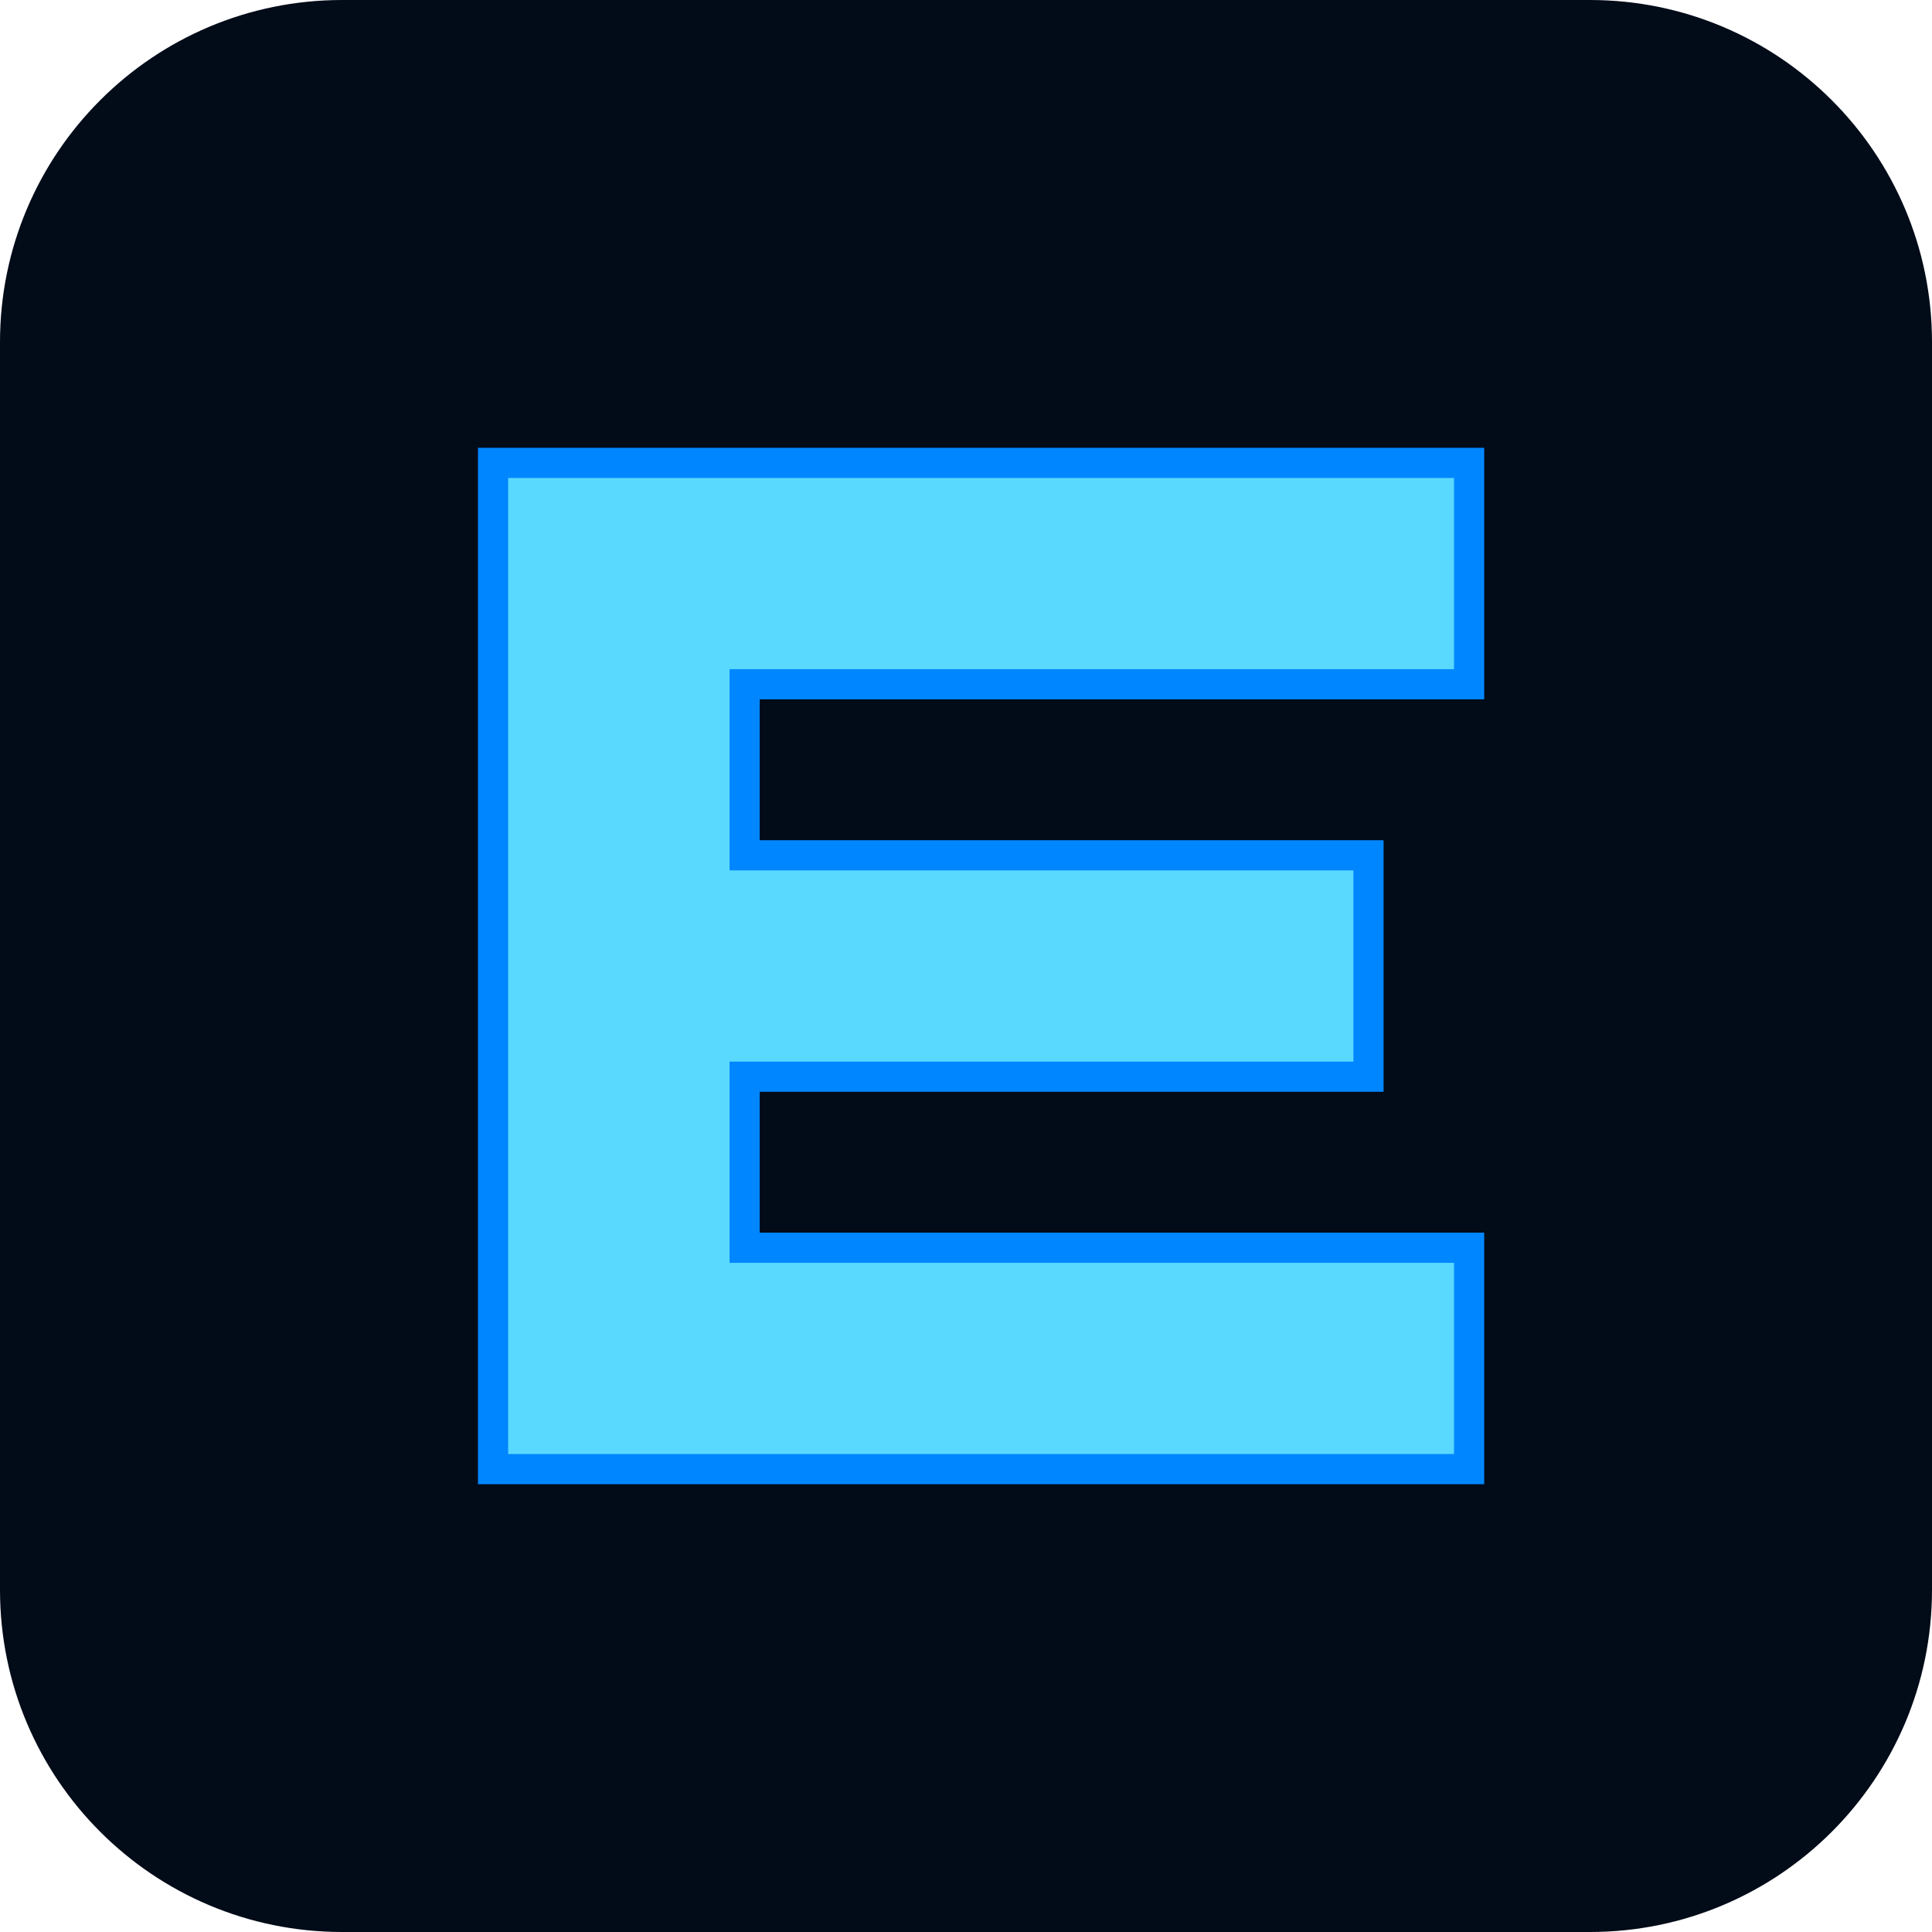
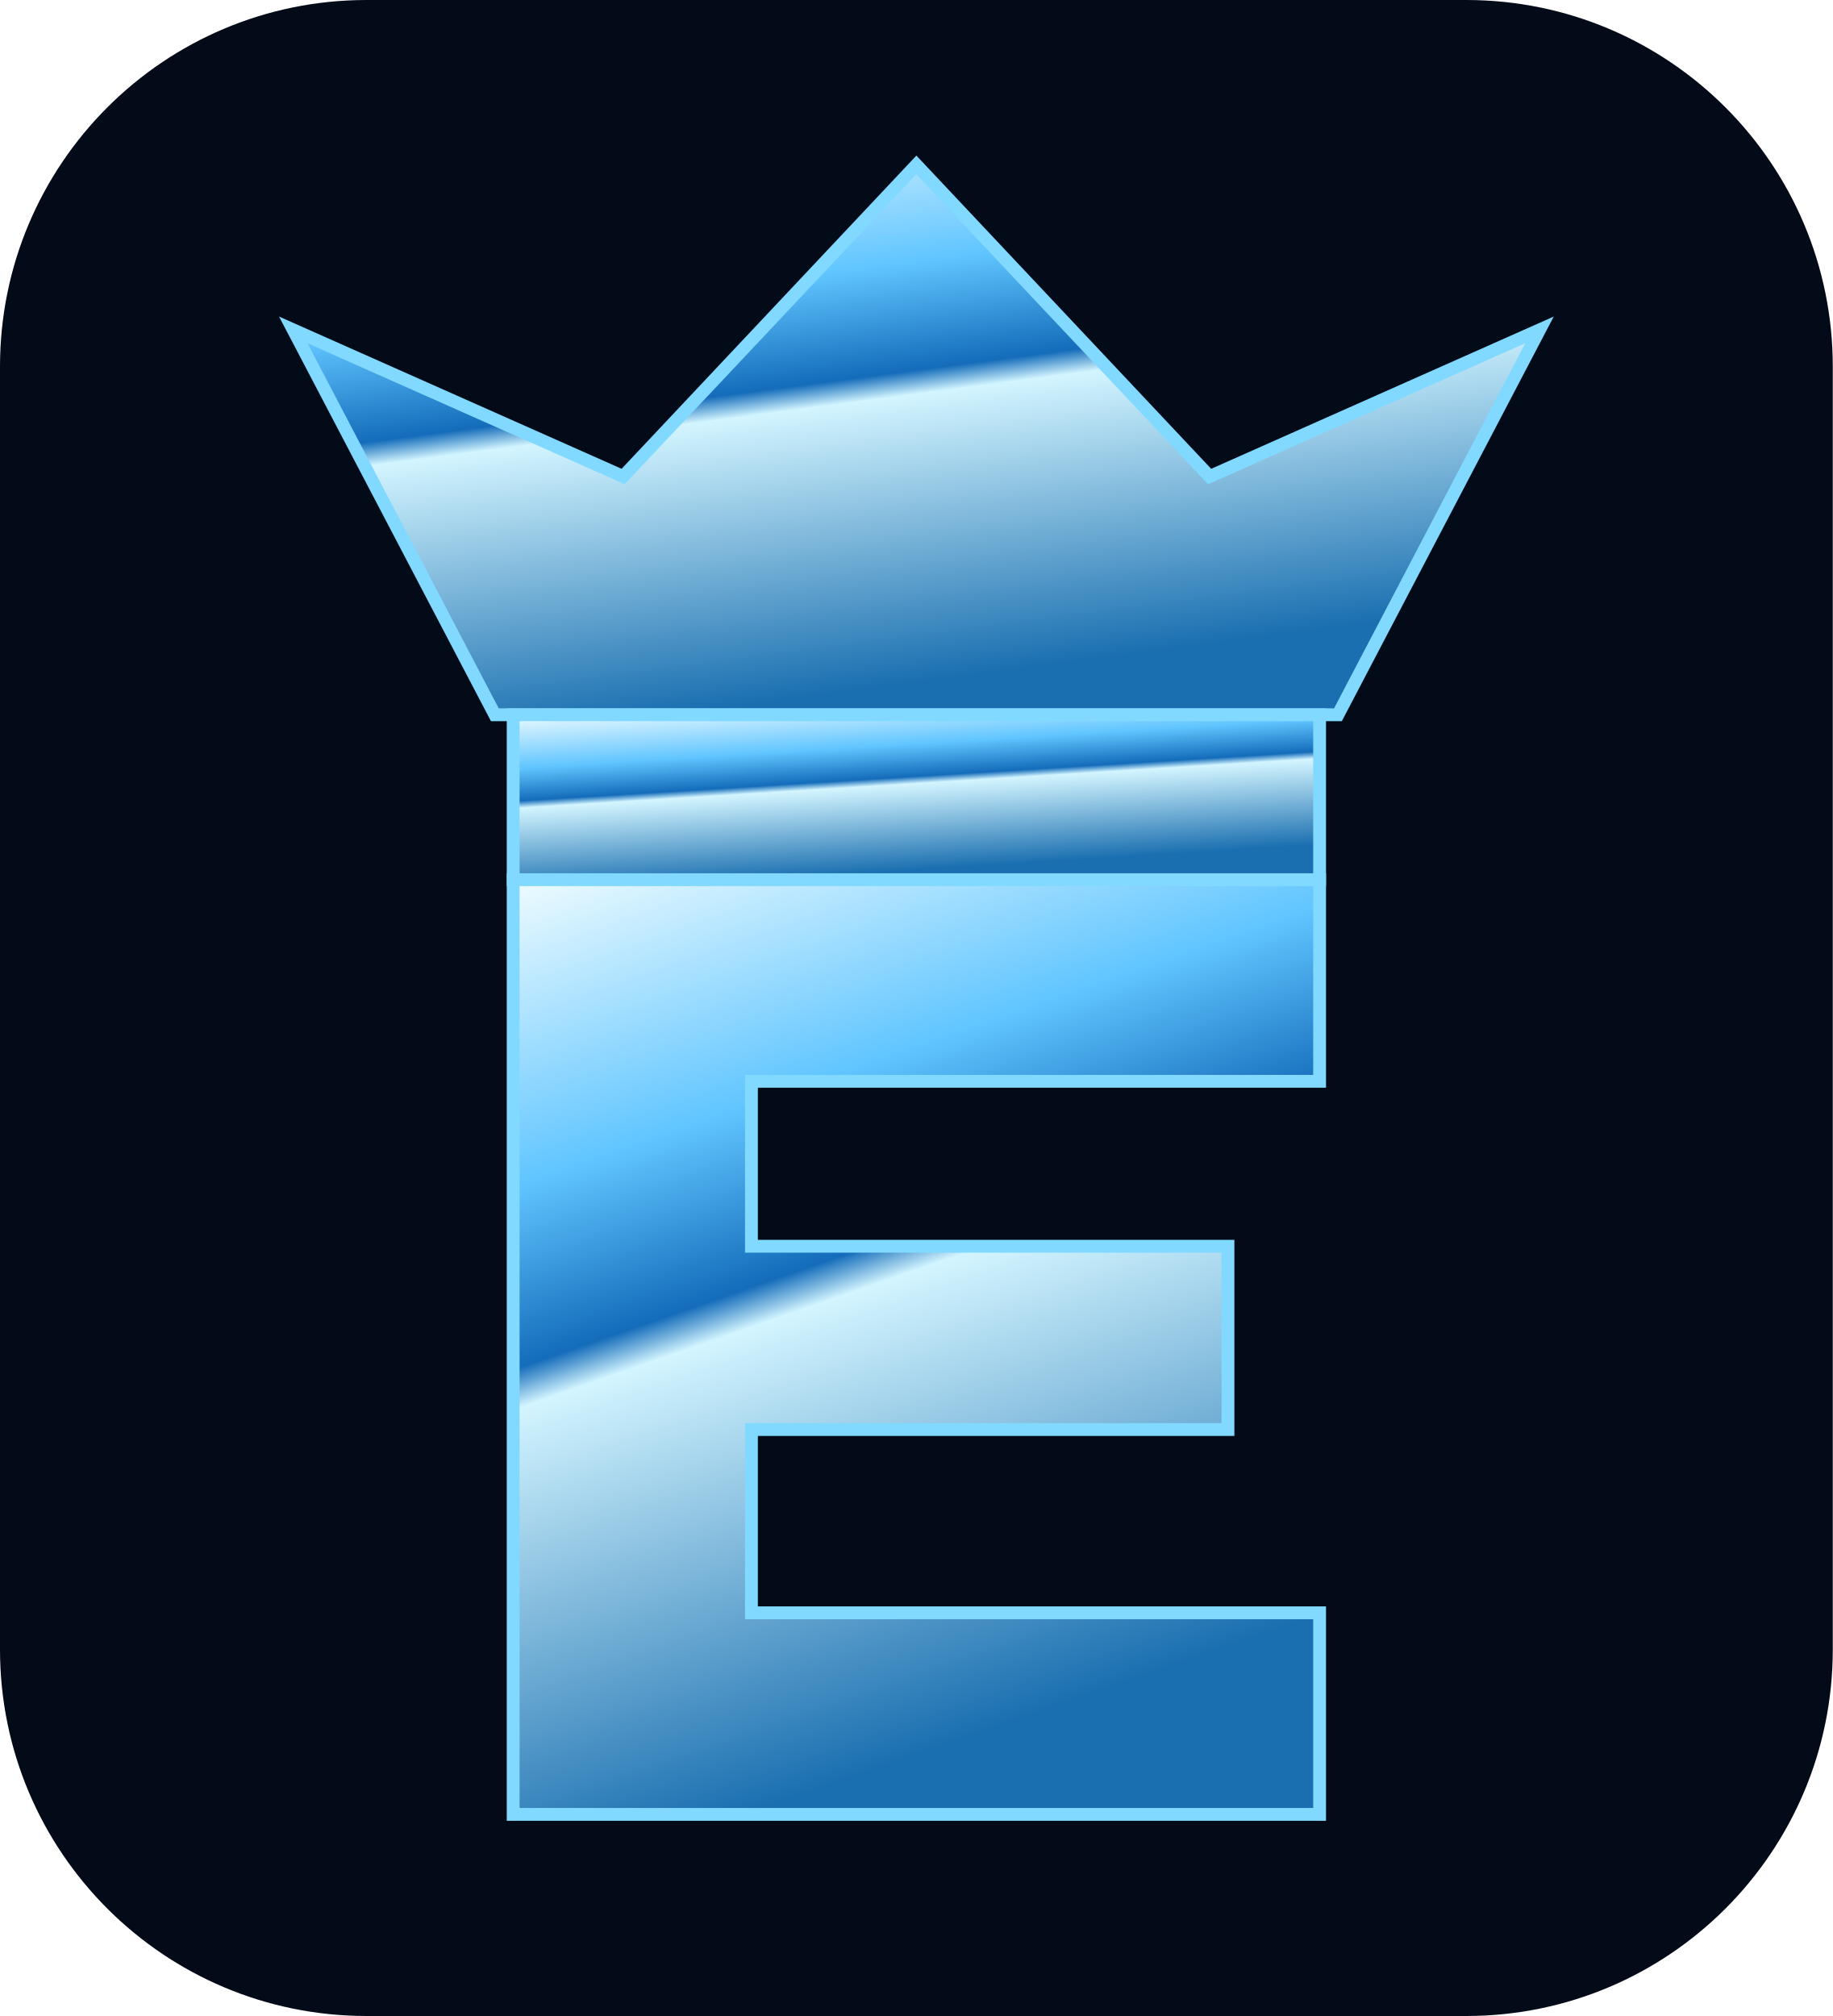
- <svg xmlns="http://www.w3.org/2000/svg" viewBox="0 0 192 192">
-   <rect width="192" height="192" rx="34" fill="#020b18" />
-   <path d="M146 46H49v100h97v-22H74v-17h62V85H74V68h72Z" fill="#5ad9ff" stroke="#0086ff" stroke-width="3" />
+ <svg xmlns="http://www.w3.org/2000/svg" viewBox="0 0 100 110">
+   <defs>
+     <linearGradient id="chrome" x2=".3" y2="1">
+       <stop stop-color="#edfbff" />
+       <stop offset=".3" stop-color="#60c5ff" />
+       <stop offset=".48" stop-color="#146cba" />
+       <stop offset=".52" stop-color="#d3f5ff" />
+       <stop offset="1" stop-color="#1a6fb0" />
+     </linearGradient>
+   </defs>
+   <rect width="100" height="110" rx="20" fill="#030b19" />
+   <g fill="url(#chrome)" stroke="#82d9ff" stroke-width=".7">
+     <path d="M27 39 16 18l18 8L50 9l16 17 18-8-11 21Z" />
+     <path d="M28 39h44v9H28Z" />
+     <path d="M28 48h44v11H41v9h26v10H41v10h31v11H28Z" />
+   </g>
</svg>
